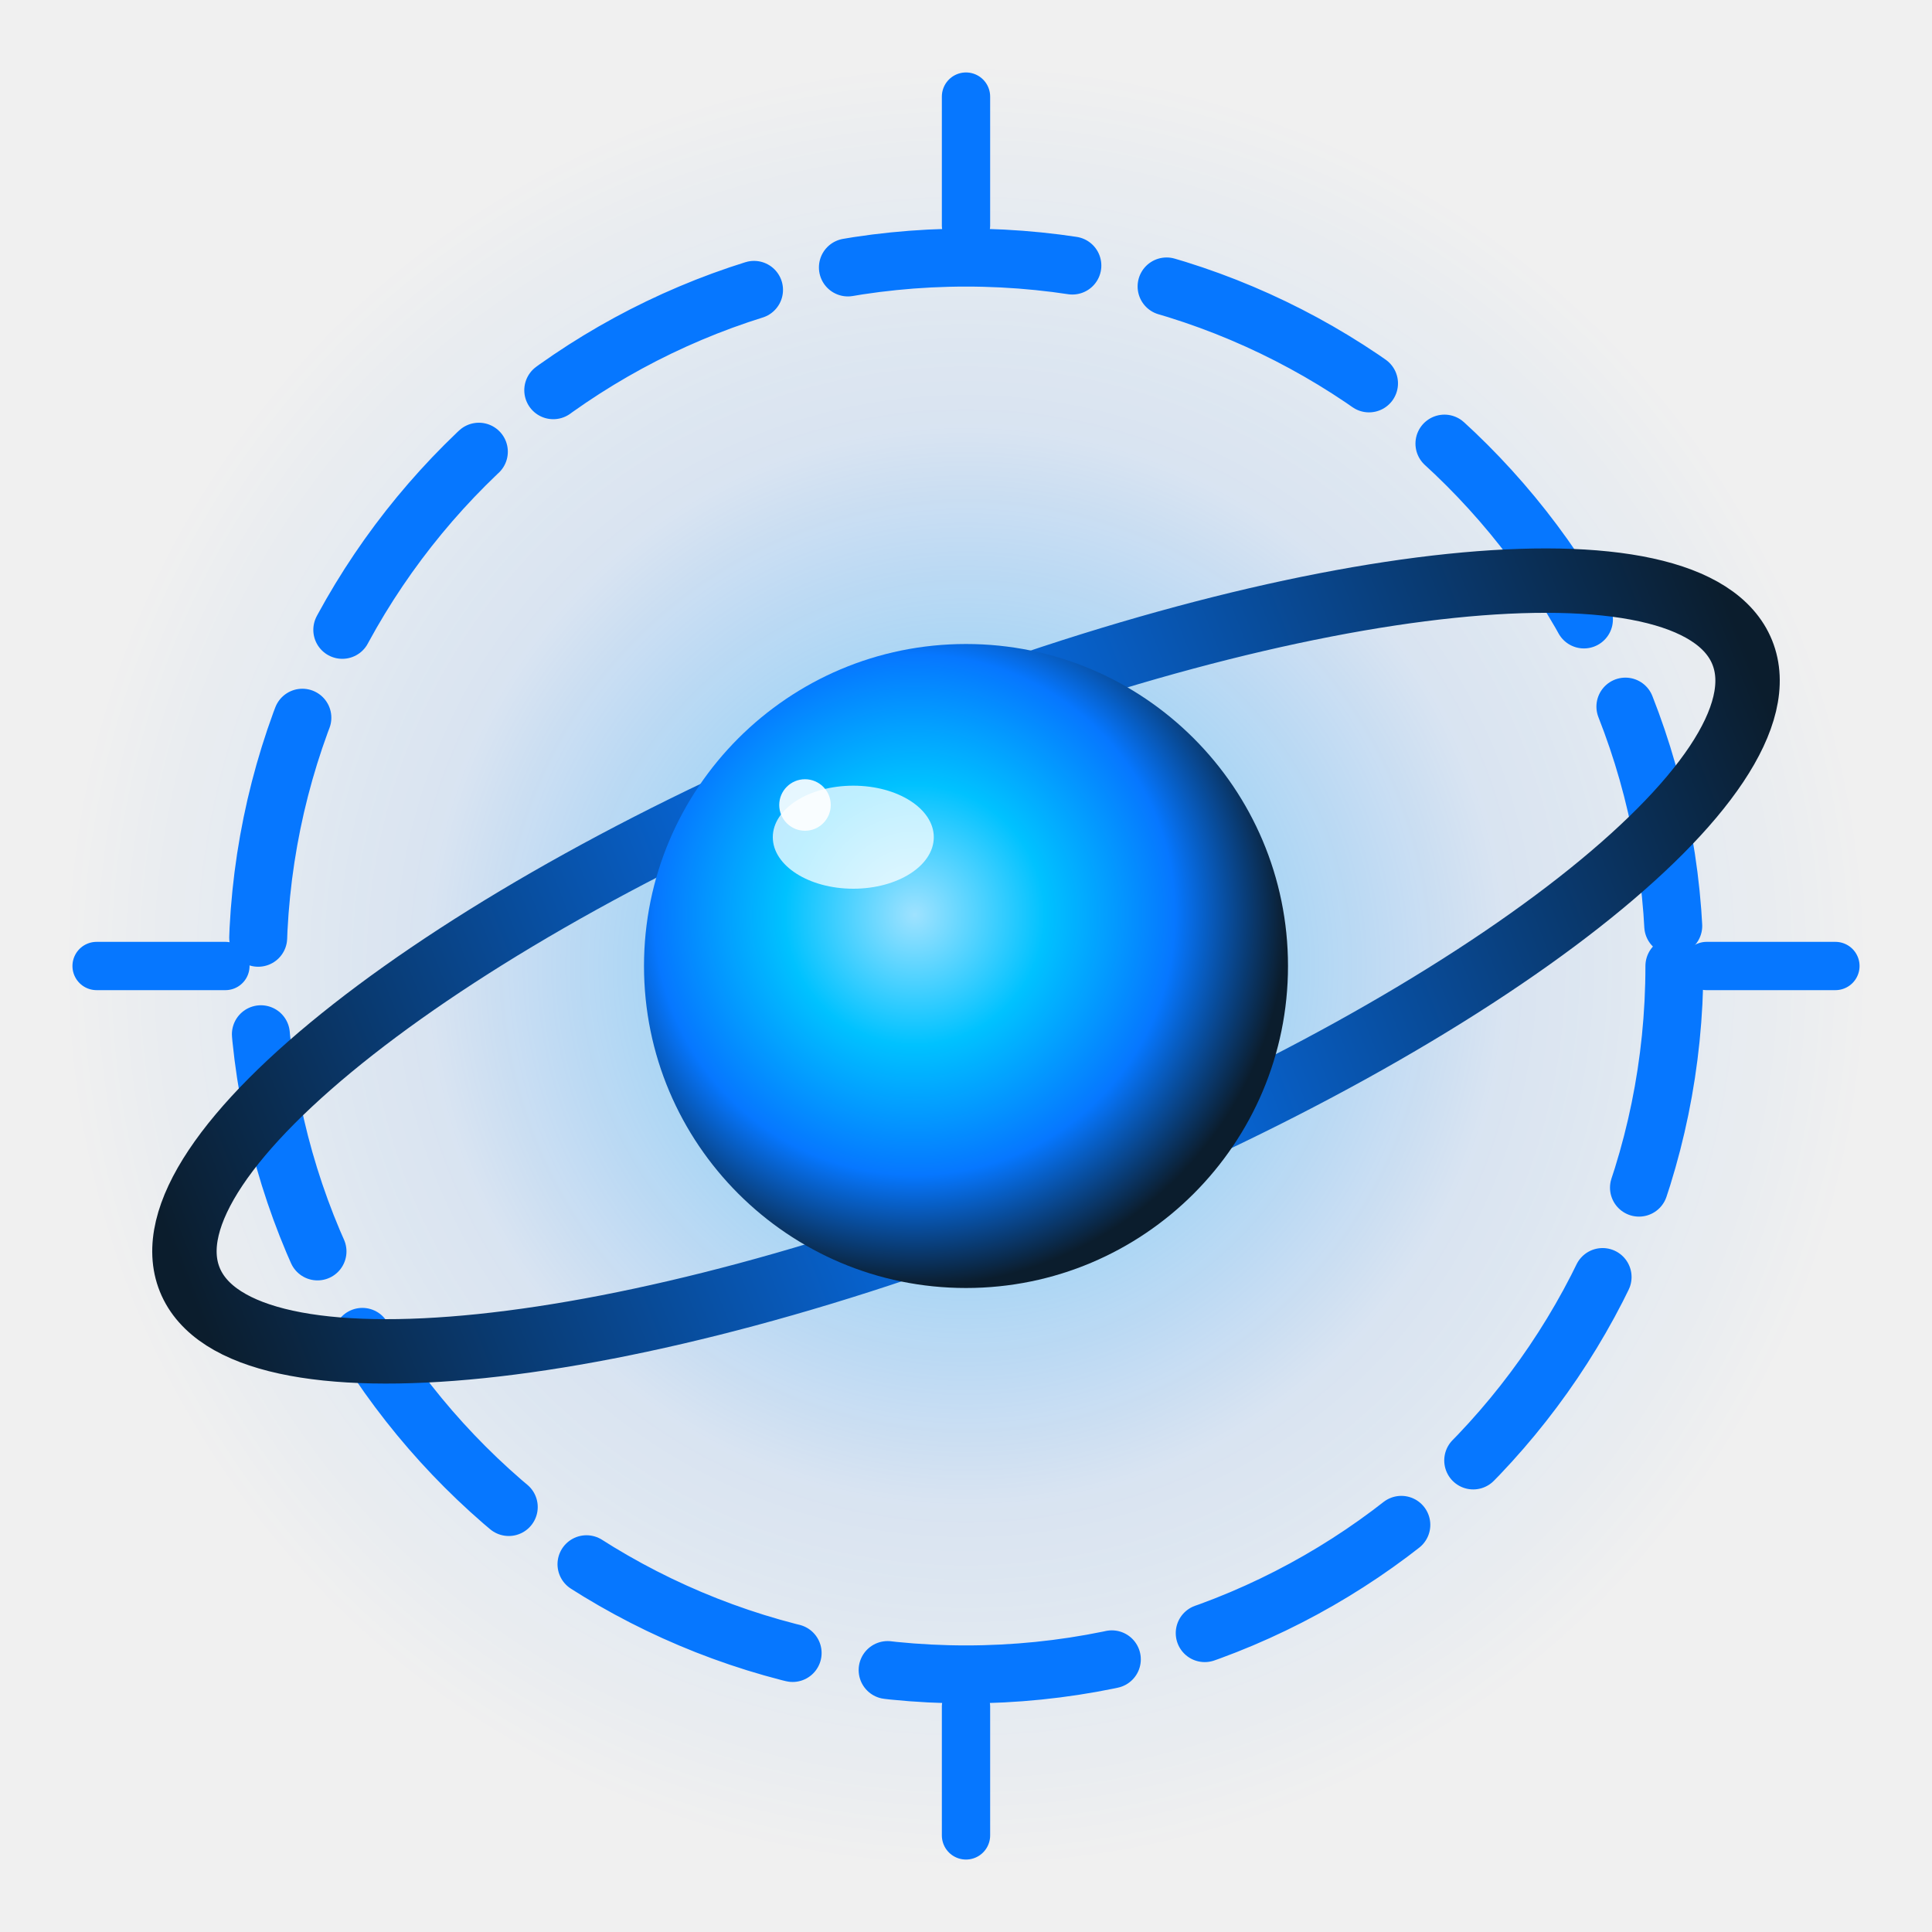
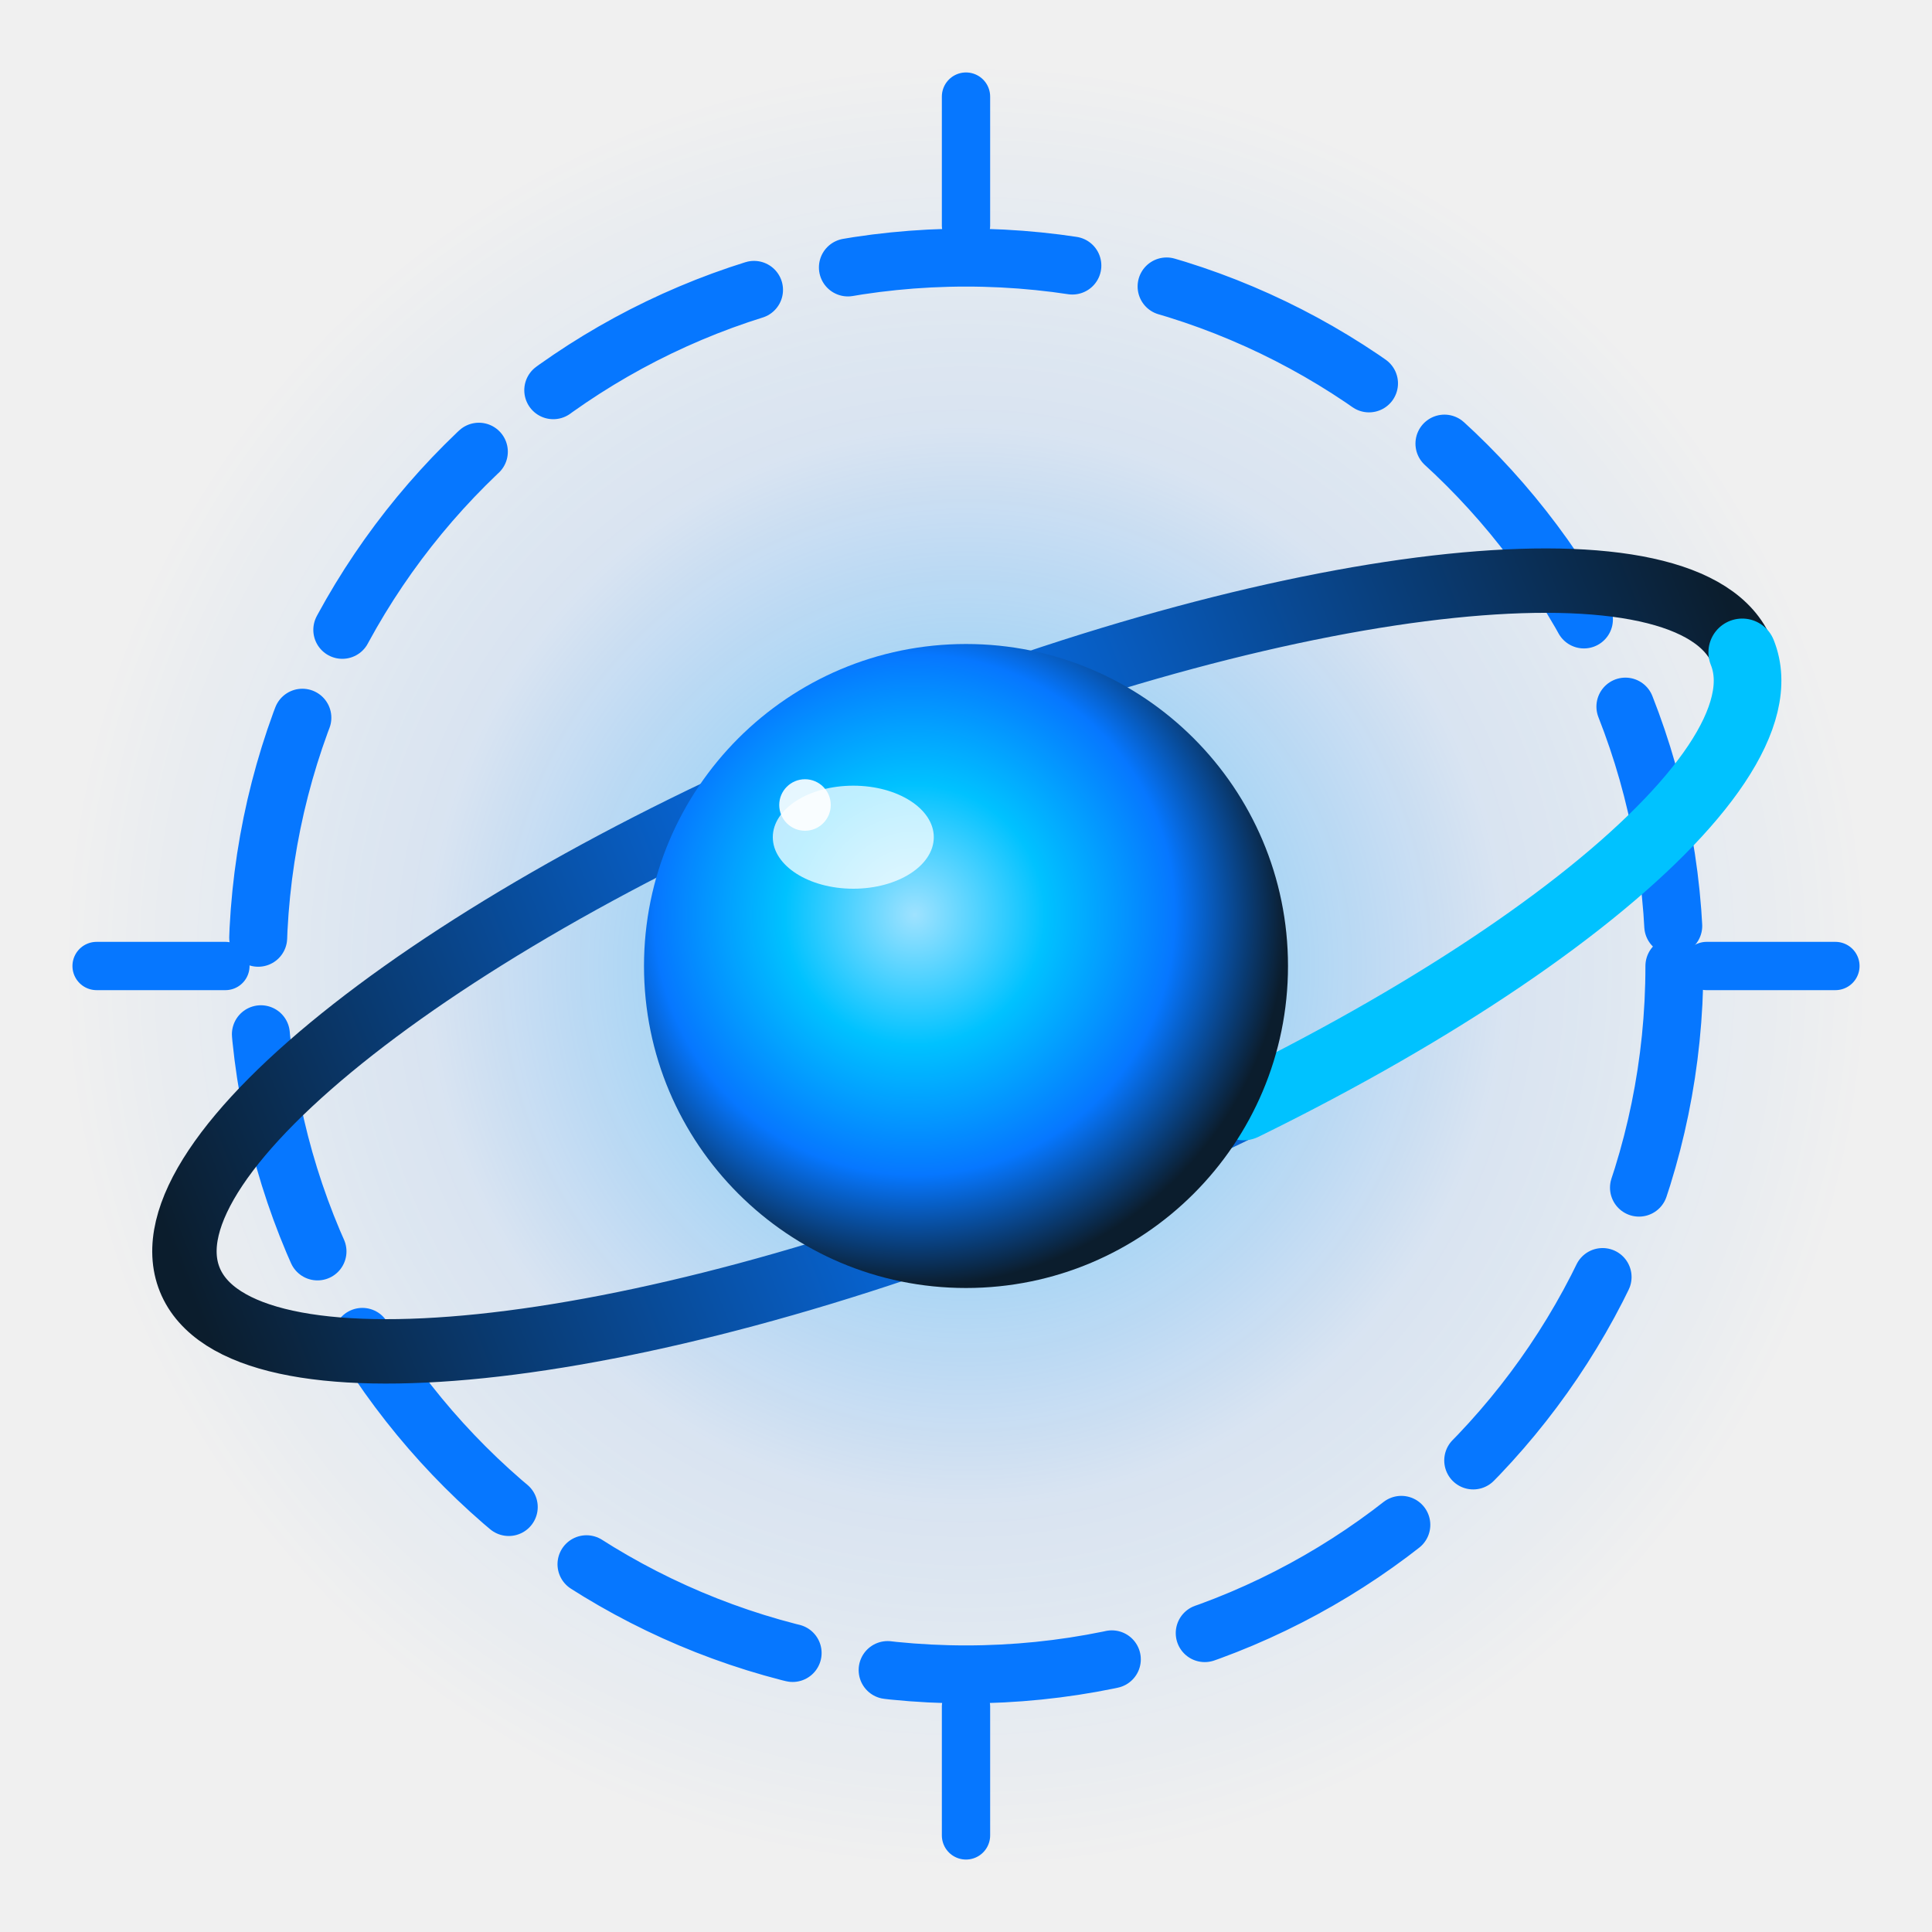
<svg xmlns="http://www.w3.org/2000/svg" viewBox="0 0 120 120" role="img" aria-label="Estudo 360">
  <defs>
    <radialGradient id="orb" cx="42%" cy="42%" r="58%">
      <stop offset="0%" stop-color="#9FE2FF" />
      <stop offset="35%" stop-color="#00C2FF" />
      <stop offset="70%" stop-color="#0677FF" />
      <stop offset="100%" stop-color="#0B1D2D" />
    </radialGradient>
    <radialGradient id="glow" cx="50%" cy="50%" r="50%">
      <stop offset="0%" stop-color="#00C2FF" stop-opacity="0.55" />
      <stop offset="60%" stop-color="#0677FF" stop-opacity="0.10" />
      <stop offset="100%" stop-color="#0677FF" stop-opacity="0" />
    </radialGradient>
    <linearGradient id="ring-h" x1="0%" y1="0%" x2="100%" y2="0%">
      <stop offset="0%" stop-color="#0B1D2D" />
      <stop offset="50%" stop-color="#0677FF" />
      <stop offset="100%" stop-color="#0B1D2D" />
    </linearGradient>
+     <style>
+       @keyframes e360-roda { to { transform: rotate(360deg); } }
+       @keyframes e360-orbita { from { stroke-dashoffset: 0; } to { stroke-dashoffset: -360; } }
+       @keyframes e360-respira {
+         0%, 100% { opacity: 0.8; transform: scale(1); }
+         50%      { opacity: 1;   transform: scale(1.05); }
+       }
+       @keyframes e360-pulsa {
+         0%, 100% { transform: scale(1); }
+         50%      { transform: scale(1.035); }
+       }
+       .e360-dial { transform-box: fill-box; transform-origin: center; animation: e360-roda 36s linear infinite; }
+       .e360-cometa { stroke-dasharray: 44 316; animation: e360-orbita 5.2s linear infinite; }
+       .e360-glow { transform-box: fill-box; transform-origin: center; animation: e360-respira 6.5s ease-in-out infinite; }
+       .e360-orbe { transform-box: fill-box; transform-origin: center; animation: e360-pulsa 6.5s ease-in-out infinite; }
+       @media (prefers-reduced-motion: reduce) {
+         .e360-dial, .e360-cometa, .e360-glow, .e360-orbe { animation: none; }
+       }
+     </style>
  </defs>
-   <circle cx="60" cy="60" r="56" fill="url(#glow)" />
-   <circle cx="60" cy="60" r="44" fill="none" stroke="#0677FF" stroke-width="3.6" stroke-dasharray="14 6" stroke-linecap="round" />
+   <circle cx="60" cy="60" r="56" fill="url(#glow)" class="e360-glow" />
+   <circle cx="60" cy="60" r="44" fill="none" stroke="#0677FF" stroke-width="3.6" stroke-dasharray="14 6" stroke-linecap="round" class="e360-dial" />
  <g stroke="#0677FF" stroke-width="3" stroke-linecap="round">
    <line x1="60" y1="6" x2="60" y2="14" />
    <line x1="60" y1="106" x2="60" y2="114" />
    <line x1="6" y1="60" x2="14" y2="60" />
    <line x1="106" y1="60" x2="114" y2="60" />
  </g>
  <ellipse cx="60" cy="60" rx="52" ry="15" fill="none" stroke="url(#ring-h)" stroke-width="4" transform="rotate(-22 60 60)" />
-   <circle cx="60" cy="60" r="20" fill="url(#orb)" />
-   <ellipse cx="53" cy="52" rx="5" ry="3.2" fill="#ffffff" opacity="0.75" />
-   <circle cx="50" cy="50" r="1.6" fill="#ffffff" opacity="0.9" />
+   <ellipse cx="60" cy="60" rx="52" ry="15" pathLength="360" fill="none" stroke="#00C2FF" stroke-width="4.2" stroke-linecap="round" transform="rotate(-22 60 60)" class="e360-cometa" />
+   <g class="e360-orbe">
+     <circle cx="60" cy="60" r="20" fill="url(#orb)" />
+     <ellipse cx="53" cy="52" rx="5" ry="3.2" fill="#ffffff" opacity="0.75" />
+     <circle cx="50" cy="50" r="1.6" fill="#ffffff" opacity="0.9" />
+   </g>
  <path d="M 25.5 71 A 52 15 -22 0 0 94 49" fill="none" stroke="#0677FF" stroke-width="4" stroke-linecap="round" transform="rotate(-22 60 60)" opacity="0" />
</svg>
